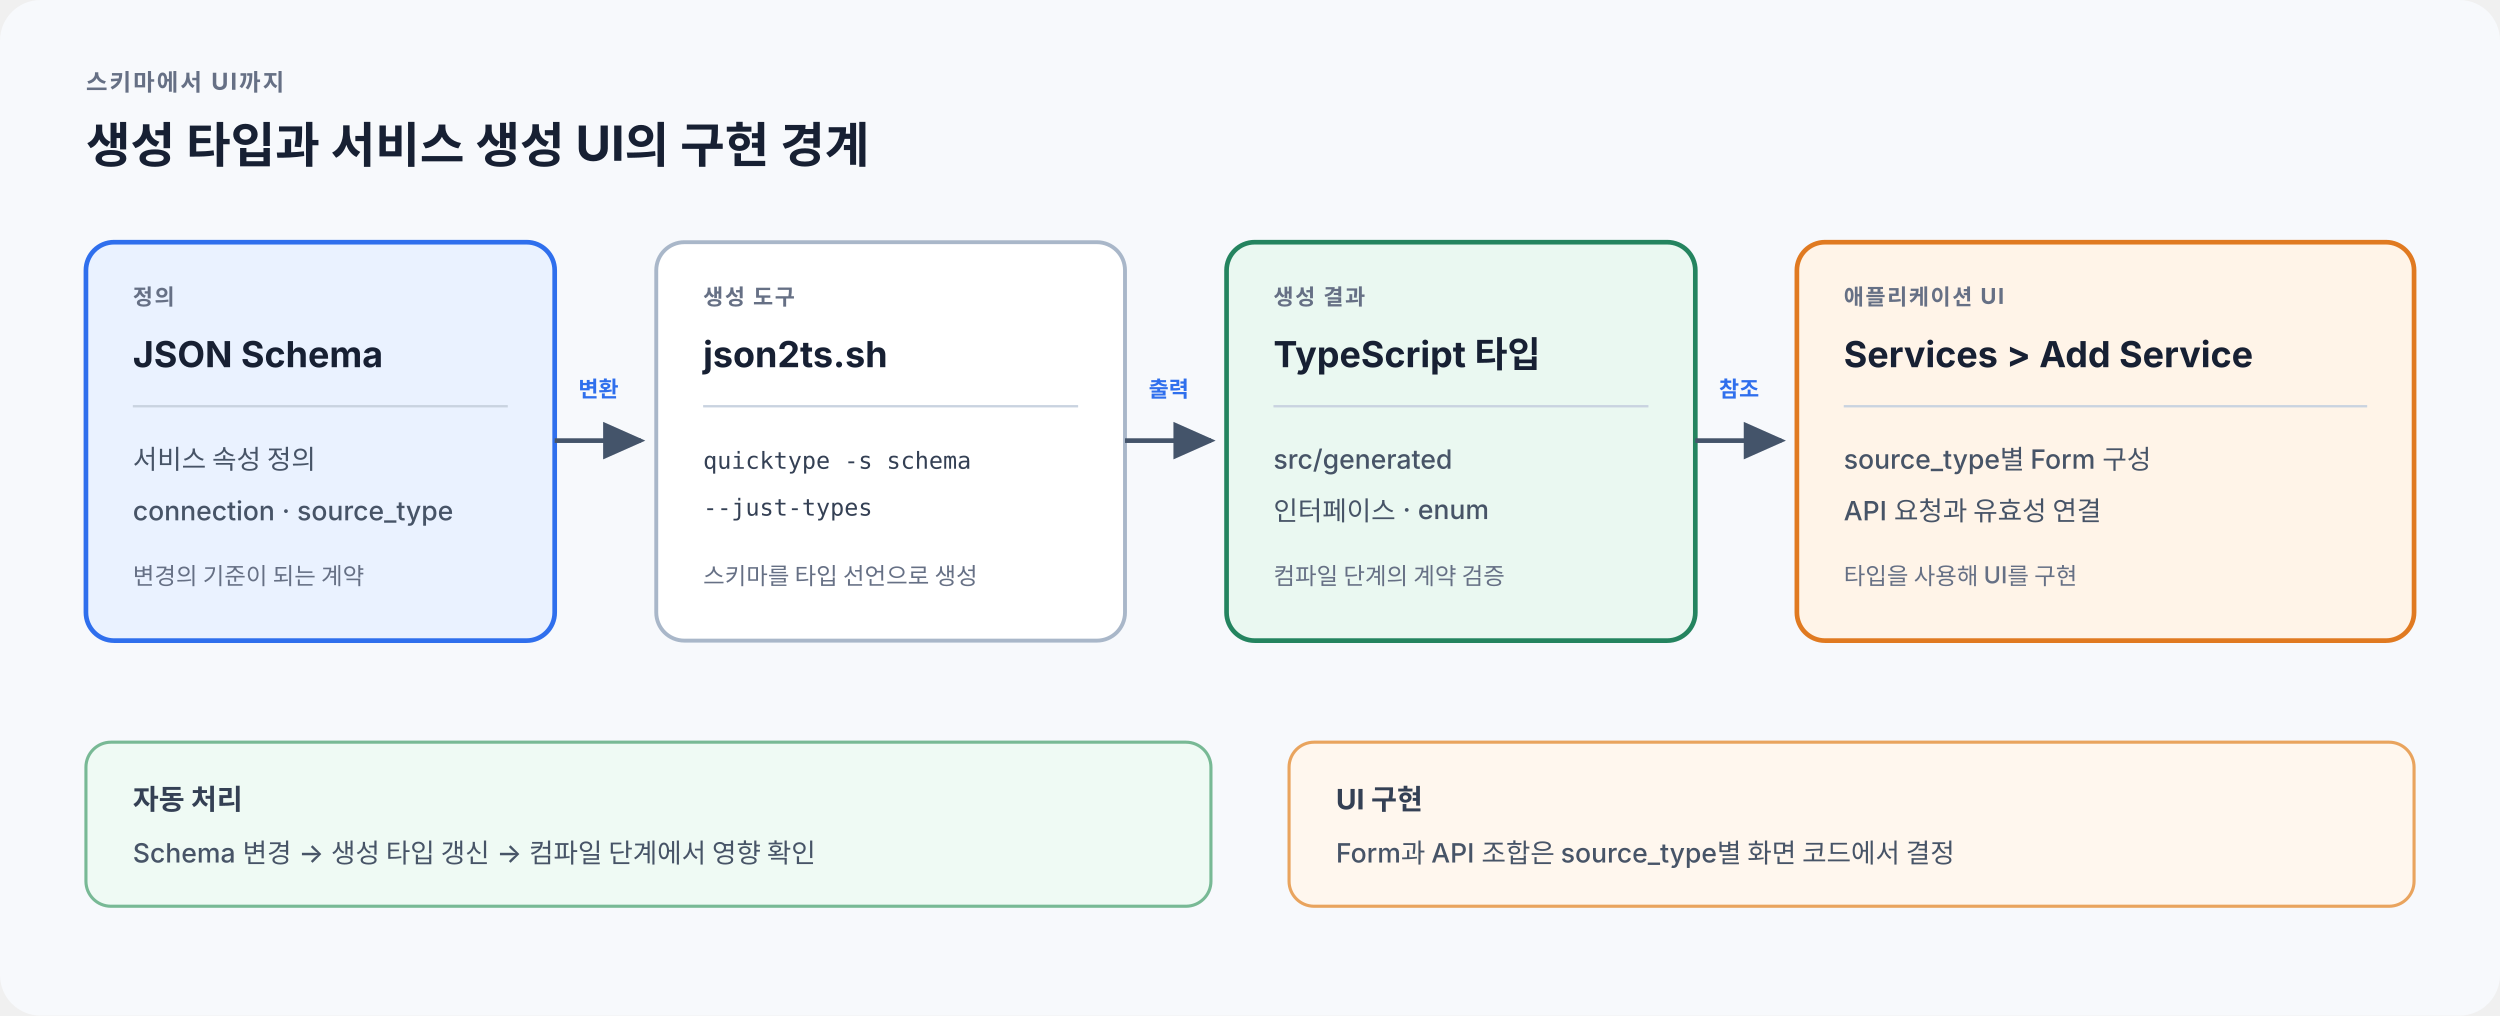
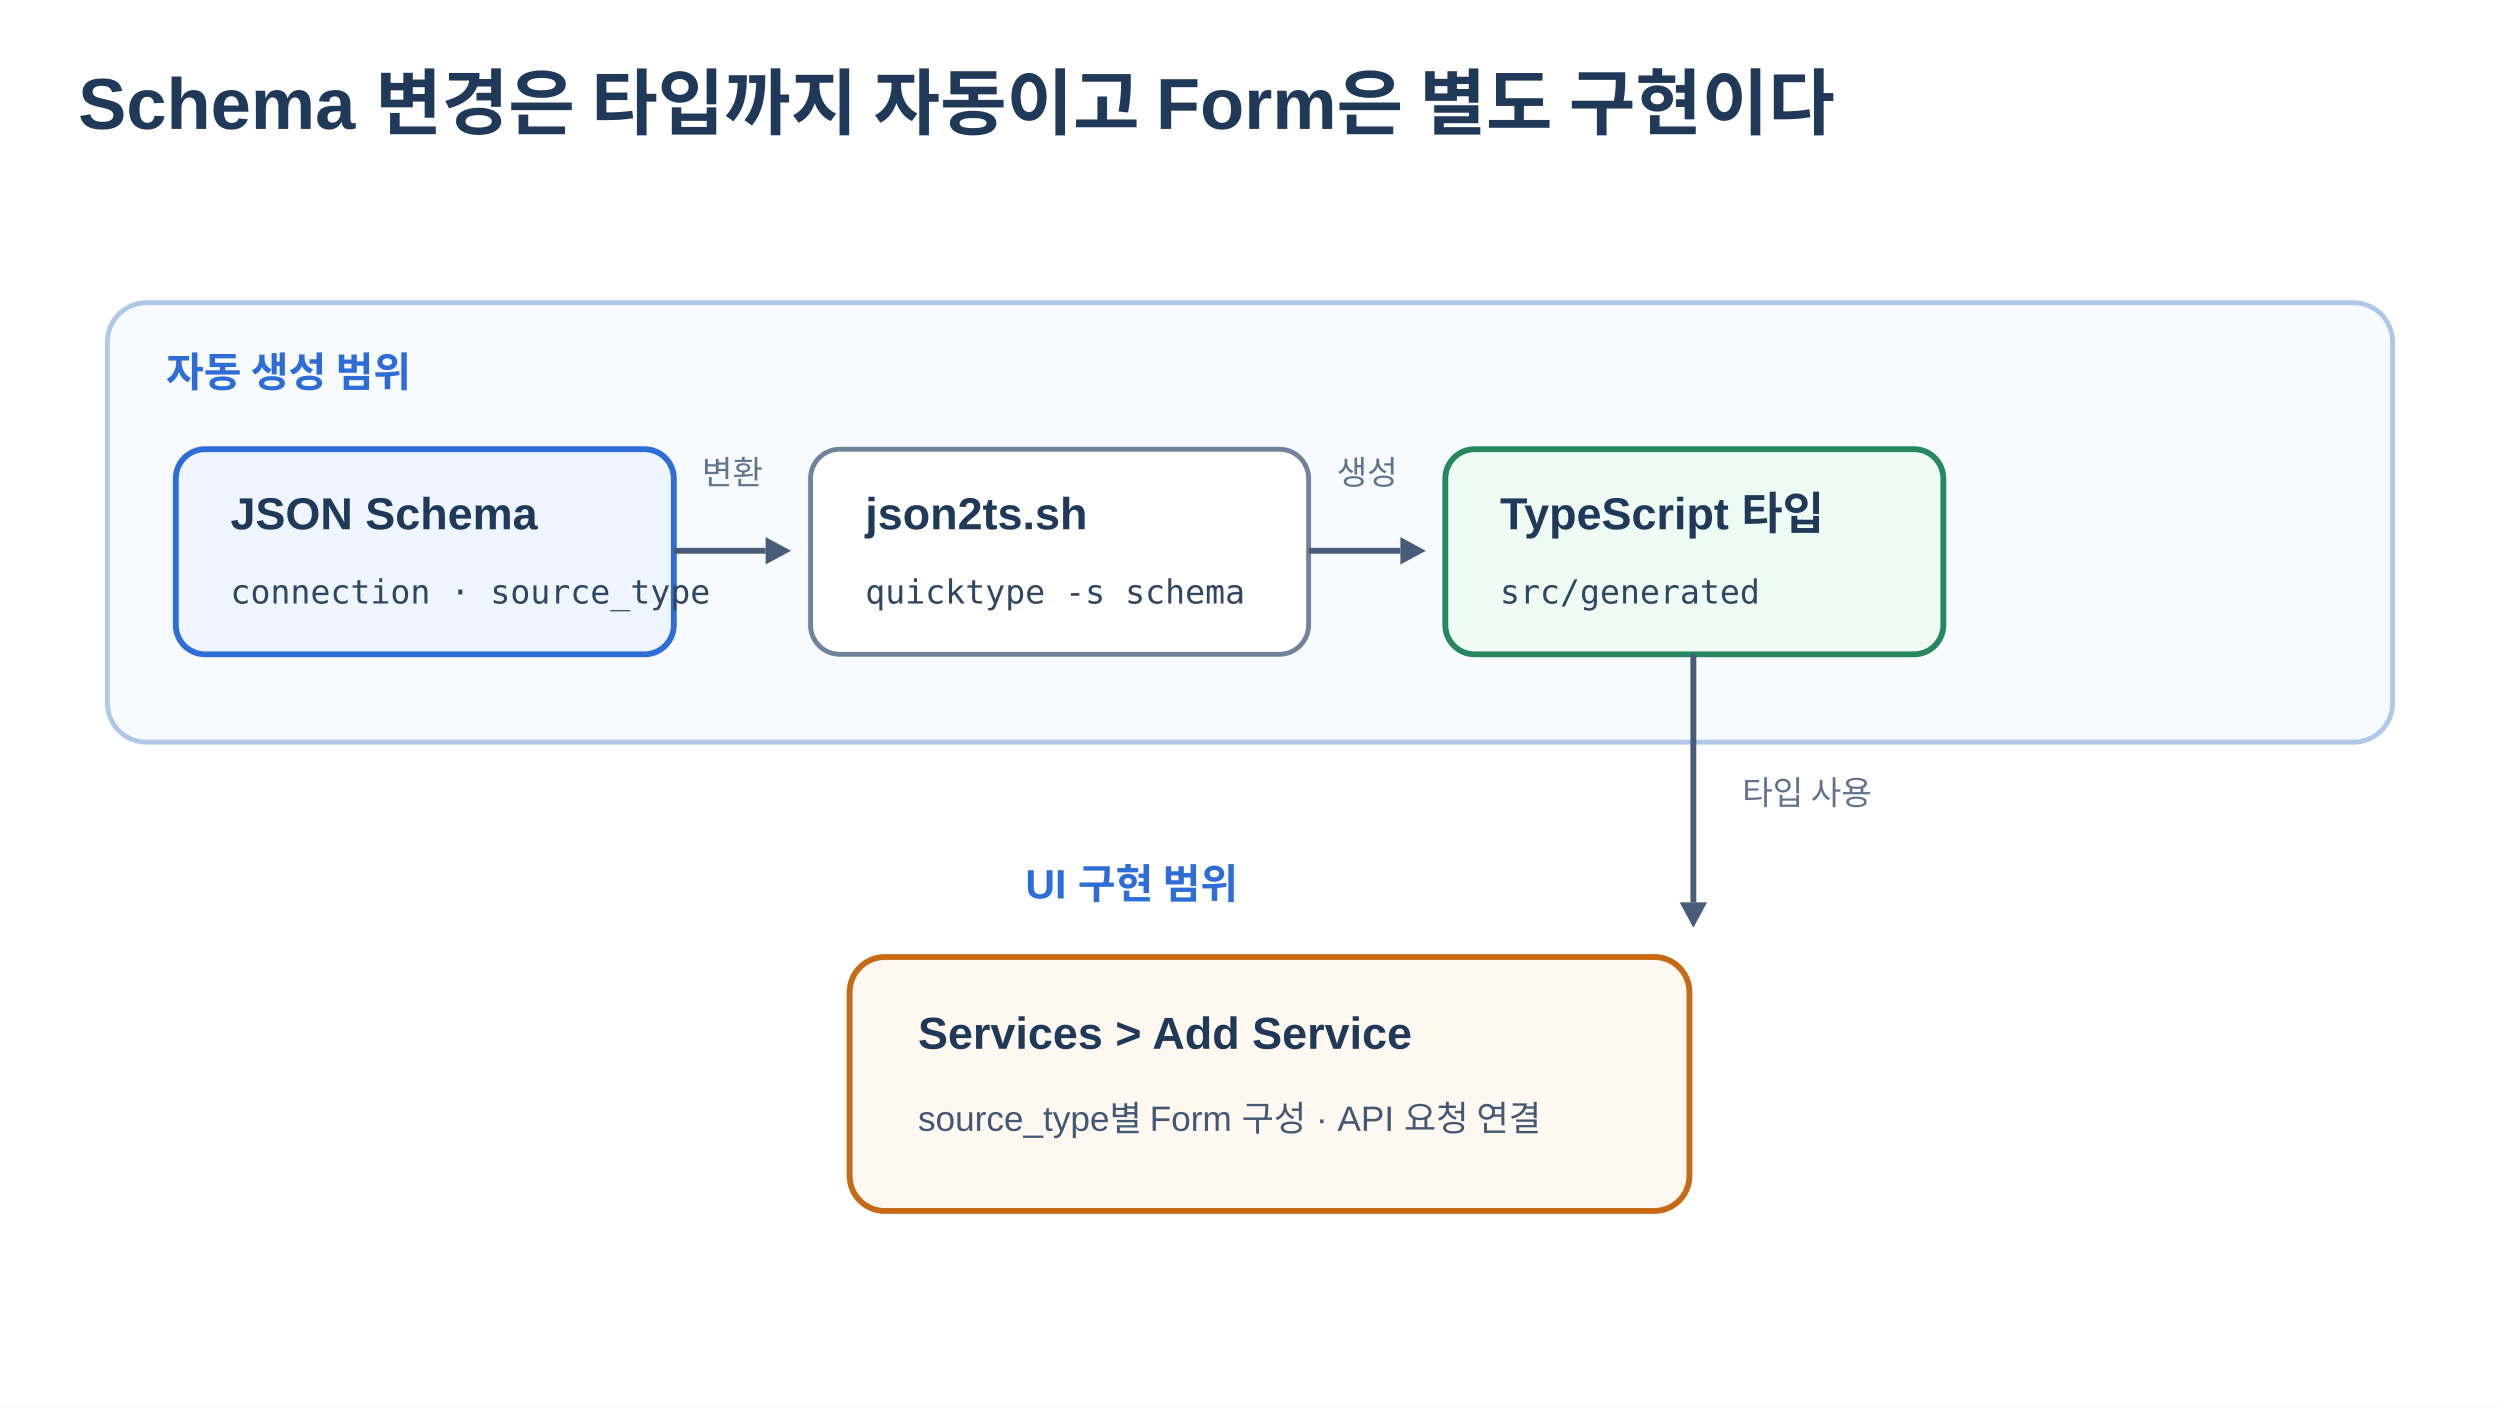
- <svg xmlns="http://www.w3.org/2000/svg" width="1600" height="650" viewBox="0 0 1600 650" role="img" aria-labelledby="title desc">
+ <svg xmlns="http://www.w3.org/2000/svg" width="1280" height="720" viewBox="0 0 1280 720" role="img" aria-labelledby="title desc">
  <defs>
-     <marker id="arrow" markerWidth="10" markerHeight="10" refX="8" refY="4" orient="auto">
-       <path d="M0 0 L0 8 L9 4 Z" fill="#44546A" />
-     </marker>
    <style>
-       .bg{fill:#F7F9FC}.card{fill:#FFF;stroke:#A9B7C9;stroke-width:2.5}.schema{fill:#EAF2FF;stroke:#2F6FED;stroke-width:3}.generated{fill:#EAF8F1;stroke:#24845F;stroke-width:3}.ui{fill:#FFF4E8;stroke:#E07A21;stroke-width:3}.auto{fill:#EFFAF4;stroke:#78B995;stroke-width:2}.manual{fill:#FFF7EE;stroke:#E9A45E;stroke-width:2}.line{stroke:#44546A;stroke-width:3;fill:none}.rule{stroke:#C9D3E0;stroke-width:1.5}.tag{font:700 15px -apple-system,BlinkMacSystemFont,"Segoe UI","Noto Sans KR",sans-serif;letter-spacing:1.3px;fill:#667085}.title{font:700 31px -apple-system,BlinkMacSystemFont,"Segoe UI","Noto Sans KR",sans-serif;fill:#172033}.step{font:700 14px -apple-system,BlinkMacSystemFont,"Segoe UI","Noto Sans KR",sans-serif;letter-spacing:1px;fill:#667085}.name{font:700 23px -apple-system,BlinkMacSystemFont,"Segoe UI","Noto Sans KR",sans-serif;fill:#172033}.body{font:500 17px -apple-system,BlinkMacSystemFont,"Segoe UI","Noto Sans KR",sans-serif;fill:#475467}.small{font:500 15px -apple-system,BlinkMacSystemFont,"Segoe UI","Noto Sans KR",sans-serif;fill:#667085}.mono{font:500 15px Menlo,Consolas,monospace;fill:#344054}.flow{font:700 14px -apple-system,BlinkMacSystemFont,"Segoe UI","Noto Sans KR",sans-serif;fill:#2F6FED}.summary{font:700 18px -apple-system,BlinkMacSystemFont,"Segoe UI","Noto Sans KR",sans-serif;fill:#344054}
+       .title{font-family:'Apple SD Gothic Neo','Helvetica Neue',Arial,sans-serif;font-size:37px;font-weight:700;fill:#213959}.group{font-family:'Apple SD Gothic Neo','Helvetica Neue',Arial,sans-serif;font-size:21px;font-weight:700;fill:#2E6DD8}.cardTitle{font-family:'Apple SD Gothic Neo','Helvetica Neue',Arial,sans-serif;font-size:23px;font-weight:700;fill:#213959}.body{font-family:'Apple SD Gothic Neo','Helvetica Neue',Arial,sans-serif;font-size:18px;font-weight:500;fill:#435875}.note{font-family:'Apple SD Gothic Neo','Helvetica Neue',Arial,sans-serif;font-size:17px;font-weight:500;fill:#62738B}.mono{font-family:Menlo,Consolas,monospace;font-size:17px;font-weight:500;fill:#314660}.line{stroke:#485B78;stroke-width:3;fill:none}.groupBox{fill:#F7FAFF;stroke:#AFC8E8;stroke-width:2.5}.schema{fill:#EEF5FF;stroke:#2E6DD8;stroke-width:3}.generator{fill:#FFFFFF;stroke:#71839B;stroke-width:2.5}.types{fill:#EFFAF4;stroke:#27875F;stroke-width:3}.form{fill:#FFF8F0;stroke:#C66A16;stroke-width:3}
    </style>
  </defs>
-   <rect class="bg" width="1600" height="650" rx="26" />
-   <text class="tag" x="55" y="58">스키마에서 UI까지</text>
-   <text class="title" x="55" y="104">생성 타입과 서비스 생성 UI의 구현 경계</text>
-   <rect class="schema" x="55" y="155" width="300" height="255" rx="18" />
-   <text class="step" x="85" y="195">정의</text>
-   <text class="name" x="85" y="235">JSON Schema</text>
-   <path class="rule" d="M85 260 H325" />
-   <text class="body" x="85" y="300">서비스 속성 정의</text>
-   <text class="body" x="85" y="333">connection · source_type</text>
-   <text class="small" x="85" y="374">변경의 기준이 되는 계약</text>
-   <path class="line" d="M355 282 H410" marker-end="url(#arrow)" />
-   <text class="flow" x="383" y="254" text-anchor="middle">변환</text>
-   <rect class="card" x="420" y="155" width="300" height="255" rx="18" />
-   <text class="step" x="450" y="195">생성 도구</text>
-   <text class="name" x="450" y="235">json2ts.sh</text>
-   <path class="rule" d="M450 260 H690" />
-   <text class="mono" x="450" y="300">quicktype -s schema</text>
-   <text class="mono" x="450" y="330">--just-types</text>
-   <text class="small" x="450" y="374">스키마를 타입 선언으로 생성</text>
-   <path class="line" d="M720 282 H775" marker-end="url(#arrow)" />
-   <text class="flow" x="748" y="254" text-anchor="middle">출력</text>
-   <rect class="generated" x="785" y="155" width="300" height="255" rx="18" />
-   <text class="step" x="815" y="195">생성 결과</text>
-   <text class="name" x="815" y="235">TypeScript 타입</text>
-   <path class="rule" d="M815 260 H1055" />
-   <text class="body" x="815" y="300">src/generated</text>
-   <text class="body" x="815" y="333">인터페이스 · enum</text>
-   <text class="small" x="815" y="374">컴파일 단계의 계약 검증</text>
-   <path class="line" d="M1085 282 H1140" marker-end="url(#arrow)" />
-   <text class="flow" x="1113" y="254" text-anchor="middle">참조</text>
-   <rect class="ui" x="1150" y="155" width="395" height="255" rx="18" />
-   <text class="step" x="1180" y="195">애플리케이션 UI</text>
-   <text class="name" x="1180" y="235">Services &gt; Add Service</text>
-   <path class="rule" d="M1180 260 H1515" />
-   <text class="body" x="1180" y="300">source_type별 Form 구성</text>
-   <text class="body" x="1180" y="333">API 요청과 유효성 연결</text>
-   <text class="small" x="1180" y="374">타입을 사용해 UI를 구현</text>
-   <rect class="auto" x="55" y="475" width="720" height="105" rx="16" />
-   <text class="summary" x="85" y="518">자동 처리</text>
-   <text class="body" x="85" y="552">Schema 변경 → 생성 타입 갱신 → 컴파일 단계에서 영향 확인</text>
-   <rect class="manual" x="825" y="475" width="720" height="105" rx="16" />
-   <text class="summary" x="855" y="518">UI 구현</text>
-   <text class="body" x="855" y="552">Form과 API 조합은 source_type별 화면 코드에서 결정</text>
+   <rect width="1280" height="720" fill="#FFFFFF" />
+   <text class="title" x="40" y="66">Schema 변경은 타입까지 자동이고 Form은 별도 구현이다</text>
+   <rect class="groupBox" x="55" y="155" width="1170" height="225" rx="20" />
+   <text class="group" x="85" y="198">자동 생성 범위</text>
+   <rect class="schema" x="90" y="230" width="255" height="105" rx="15" />
+   <text class="cardTitle" x="118" y="271">JSON Schema</text>
+   <text class="mono" x="118" y="309">connection · source_type</text>
+   <path class="line" d="M345 282 H392" />
+   <polygon points="405,282 392,275 392,289" fill="#485B78" />
+   <text class="note" x="375" y="248" text-anchor="middle">변환</text>
+   <rect class="generator" x="415" y="230" width="255" height="105" rx="15" />
+   <text class="cardTitle" x="443" y="271">json2ts.sh</text>
+   <text class="mono" x="443" y="309">quicktype -s schema</text>
+   <path class="line" d="M670 282 H717" />
+   <polygon points="730,282 717,275 717,289" fill="#485B78" />
+   <text class="note" x="700" y="248" text-anchor="middle">생성</text>
+   <rect class="types" x="740" y="230" width="255" height="105" rx="15" />
+   <text class="cardTitle" x="768" y="271">TypeScript 타입</text>
+   <text class="mono" x="768" y="309">src/generated</text>
+   <path class="line" d="M867 335 V462" />
+   <polygon points="867,475 860,462 874,462" fill="#485B78" />
+   <text class="note" x="892" y="412">타입 사용</text>
+   <text class="group" x="525" y="460" fill="#C66A16">UI 구현 범위</text>
+   <rect class="form" x="435" y="490" width="430" height="130" rx="18" />
+   <text class="cardTitle" x="470" y="537">Services &gt; Add Service</text>
+   <text class="body" x="470" y="579">source_type별 Form 구성 · API 요청 연결</text>
</svg>
